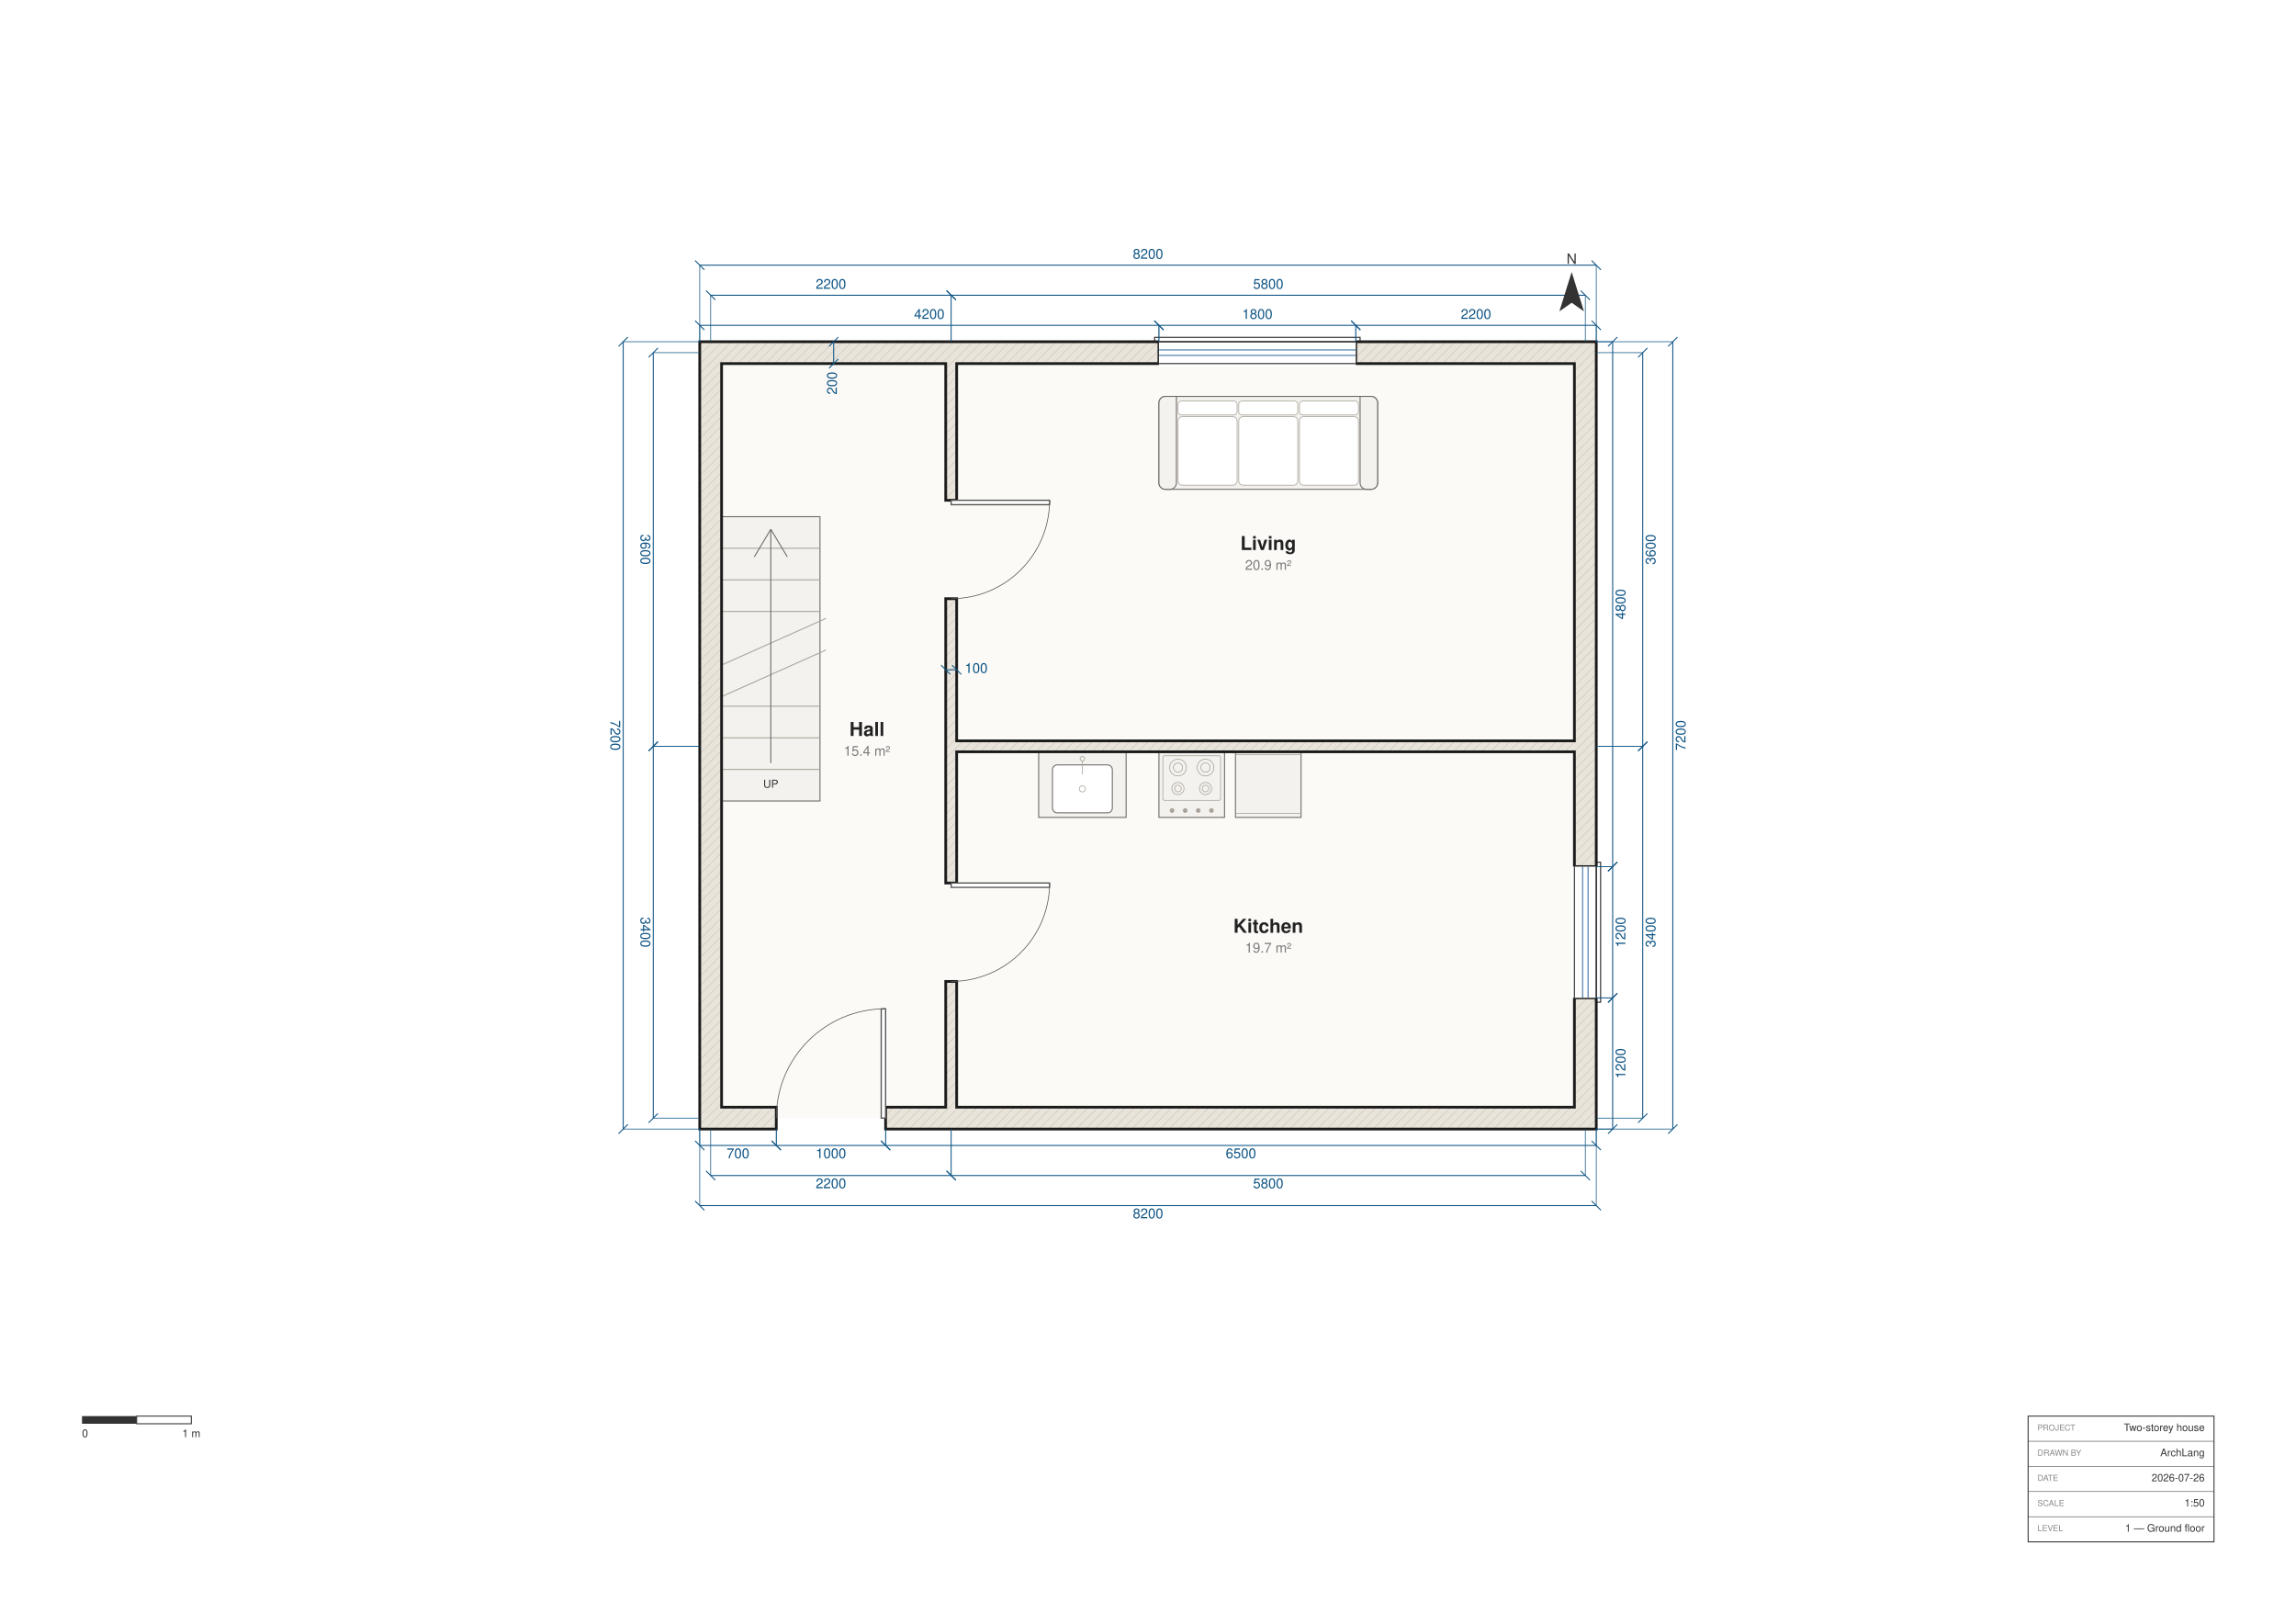
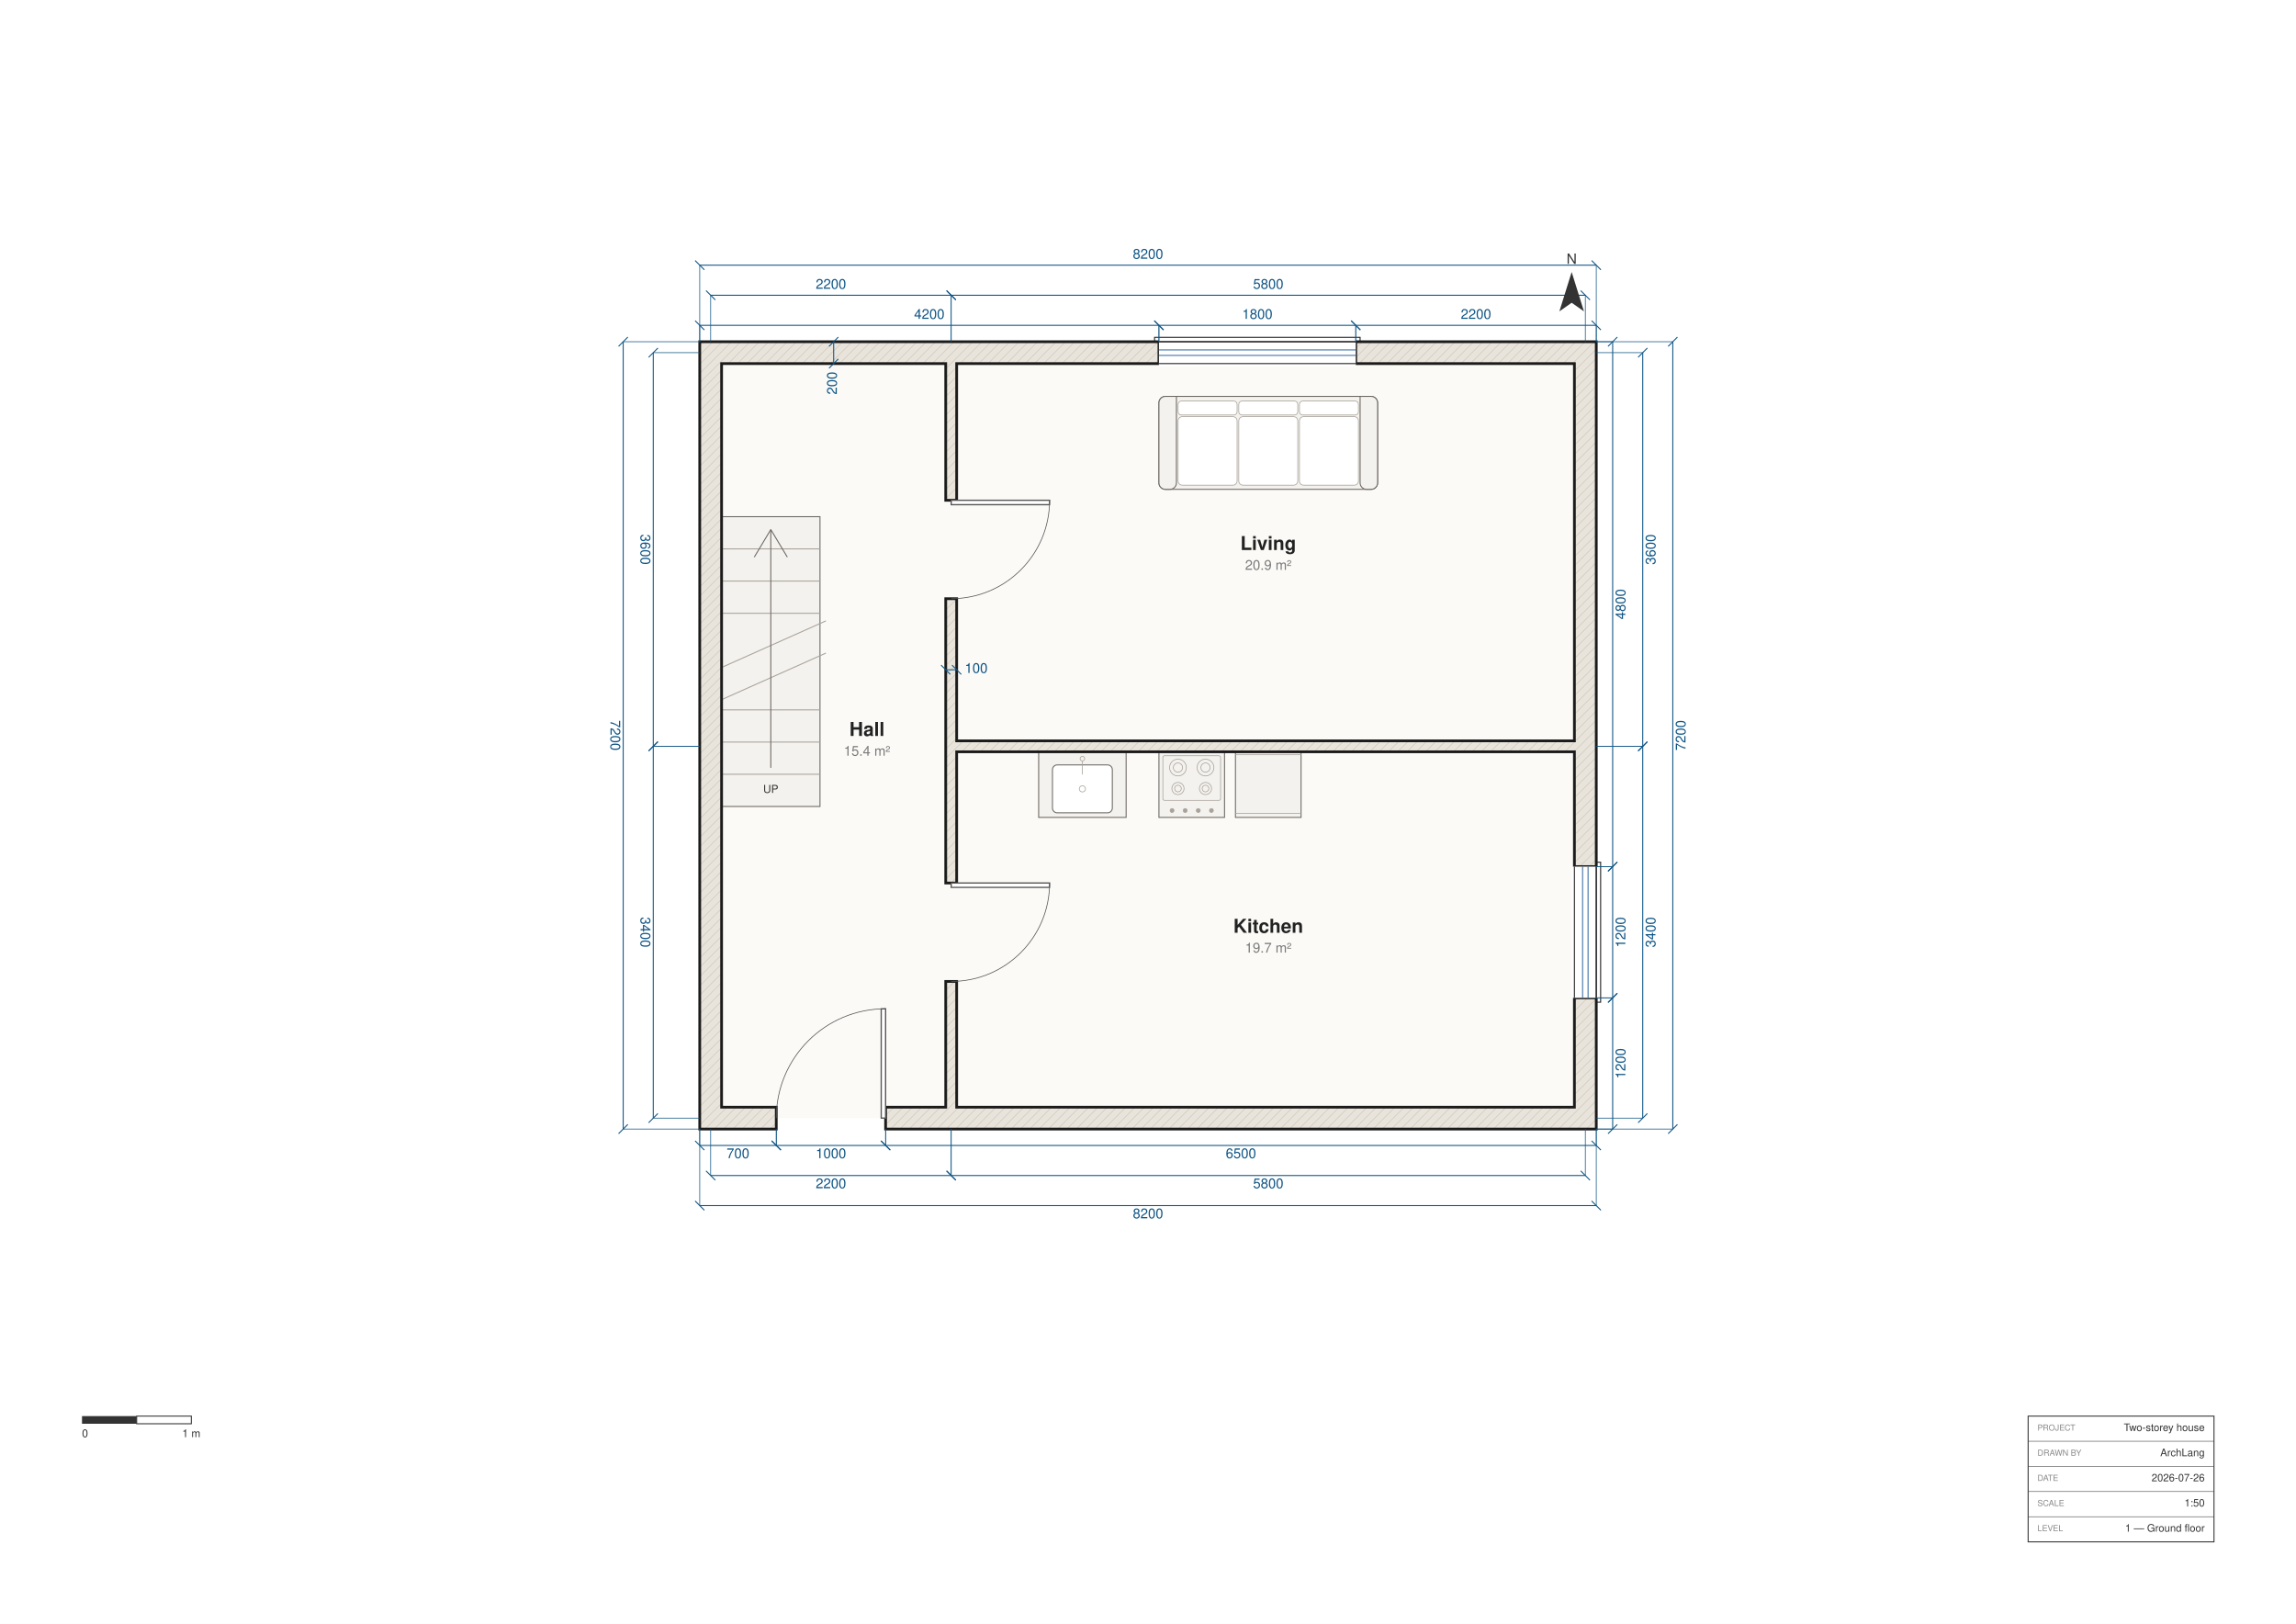
<svg xmlns="http://www.w3.org/2000/svg" width="420mm" height="297mm" viewBox="-6500 -3225 21000 14850" font-family="Helvetica, Arial, sans-serif">
  <defs>
    <pattern id="poche" patternUnits="userSpaceOnUse" width="60" height="60" patternTransform="rotate(45)">
      <rect width="60" height="60" fill="#e9e4db" />
      <line x1="0" y1="0" x2="0" y2="60" stroke="#b9b1a4" stroke-width="6.3" />
    </pattern>
  </defs>
  <rect x="-6500" y="-3225" width="21000" height="14850" fill="#ffffff" />
  <g id="A-FLOR">
    <polygon points="0,0 2200,0 2200,7000 0,7000" fill="#fbfaf7" />
    <polygon points="2200,0 8000,0 8000,3600 2200,3600" fill="#fbfaf7" />
    <polygon points="2200,3600 8000,3600 8000,7000 2200,7000" fill="#fbfaf7" />
  </g>
  <g id="A-FURN">
    <path d="M 4159.5,400 L 6040.5,400 A 59.5 59.5 0 0 1 6100,459.5 L 6100,1190.5 A 59.5 59.5 0 0 1 6040.5,1250 L 4159.5,1250 A 59.5 59.5 0 0 1 4100,1190.5 L 4100,459.5 A 59.5 59.5 0 0 1 4159.5,400 Z" fill="#f4f2ee" stroke="#6c6864" stroke-width="9" />
    <path d="M 4159.5,400 L 4260,400 L 4260,1190.5 A 59.5 59.5 0 0 1 4200.5,1250 L 4159.5,1250 A 59.5 59.5 0 0 1 4100,1190.5 L 4100,459.5 A 59.5 59.5 0 0 1 4159.5,400 Z" fill="#f4f2ee" stroke="#6c6864" stroke-width="9" />
    <path d="M 5940,400 L 6040.5,400 A 59.5 59.5 0 0 1 6100,459.5 L 6100,1190.5 A 59.5 59.5 0 0 1 6040.5,1250 L 5999.5,1250 A 59.5 59.5 0 0 1 5940,1190.5 L 5940,400 Z" fill="#f4f2ee" stroke="#6c6864" stroke-width="9" />
    <path d="M 4305.05,442.5 L 4785.15,442.5 A 29.75 29.75 0 0 1 4814.9,472.25 L 4814.9,540.25 A 29.75 29.75 0 0 1 4785.15,570 L 4305.05,570 A 29.75 29.75 0 0 1 4275.3,540.25 L 4275.3,472.25 A 29.75 29.75 0 0 1 4305.05,442.5 Z" fill="#ffffff" stroke="#a8a29a" stroke-width="6.5" />
    <path d="M 4859.95,442.5 L 5340.05,442.5 A 29.75 29.75 0 0 1 5369.8,472.25 L 5369.8,540.25 A 29.75 29.75 0 0 1 5340.05,570 L 4859.95,570 A 29.75 29.75 0 0 1 4830.2,540.25 L 4830.2,472.25 A 29.75 29.75 0 0 1 4859.95,442.5 Z" fill="#ffffff" stroke="#a8a29a" stroke-width="6.5" />
    <path d="M 5414.85,442.5 L 5894.95,442.5 A 29.75 29.75 0 0 1 5924.7,472.25 L 5924.7,540.25 A 29.75 29.75 0 0 1 5894.95,570 L 5414.85,570 A 29.75 29.75 0 0 1 5385.1,540.25 L 5385.1,472.25 A 29.75 29.75 0 0 1 5414.85,442.5 Z" fill="#ffffff" stroke="#a8a29a" stroke-width="6.5" />
    <path d="M 4313.55,585.3 L 4776.65,585.3 A 38.25 38.25 0 0 1 4814.9,623.55 L 4814.9,1173.5 A 38.25 38.25 0 0 1 4776.65,1211.75 L 4313.55,1211.75 A 38.25 38.25 0 0 1 4275.3,1173.5 L 4275.3,623.55 A 38.25 38.25 0 0 1 4313.55,585.3 Z" fill="#ffffff" stroke="#a8a29a" stroke-width="6.5" />
    <path d="M 4868.45,585.3 L 5331.55,585.3 A 38.25 38.25 0 0 1 5369.8,623.55 L 5369.8,1173.5 A 38.25 38.25 0 0 1 5331.55,1211.75 L 4868.45,1211.75 A 38.25 38.25 0 0 1 4830.2,1173.5 L 4830.2,623.55 A 38.25 38.25 0 0 1 4868.45,585.3 Z" fill="#ffffff" stroke="#a8a29a" stroke-width="6.5" />
    <path d="M 5423.35,585.3 L 5886.45,585.3 A 38.25 38.25 0 0 1 5924.7,623.55 L 5924.7,1173.5 A 38.25 38.25 0 0 1 5886.45,1211.75 L 5423.35,1211.75 A 38.25 38.25 0 0 1 5385.1,1173.5 L 5385.1,623.55 A 38.25 38.25 0 0 1 5423.35,585.3 Z" fill="#ffffff" stroke="#a8a29a" stroke-width="6.5" />
    <polygon points="3000,3650 3800,3650 3800,4250 3000,4250" fill="#f4f2ee" stroke="#6c6864" stroke-width="9" />
    <path d="M 3170.05,3770 L 3629.95,3770 A 43.8 43.8 0 0 1 3673.75,3813.8 L 3673.75,4164.2 A 43.8 43.8 0 0 1 3629.95,4208 L 3170.05,4208 A 43.8 43.8 0 0 1 3126.25,4164.2 L 3126.25,3813.8 A 43.8 43.8 0 0 1 3170.05,3770 Z" fill="#ffffff" stroke="#6c6864" stroke-width="9" />
    <circle cx="3400" cy="3989" r="28.47" fill="#ffffff" stroke="#a8a29a" stroke-width="6.5" />
    <circle cx="3400" cy="3713" r="21" fill="none" stroke="#a8a29a" stroke-width="6.5" />
    <line x1="3400" y1="3734" x2="3400" y2="3857.6" stroke="#a8a29a" stroke-width="6.5" />
    <polygon points="4100,3650 4700,3650 4700,4250 4100,4250" fill="#f4f2ee" stroke="#6c6864" stroke-width="9" />
    <path d="M 4151,3686 L 4649,3686 A 15 15 0 0 1 4664,3701 L 4664,4079 A 15 15 0 0 1 4649,4094 L 4151,4094 A 15 15 0 0 1 4136,4079 L 4136,3701 A 15 15 0 0 1 4151,3686 Z" fill="none" stroke="#a8a29a" stroke-width="6.5" />
    <circle cx="4274.12" cy="3794.12" r="76.7" fill="none" stroke="#a8a29a" stroke-width="6.5" />
    <circle cx="4274.12" cy="3794.12" r="42.19" fill="none" stroke="#a8a29a" stroke-width="6.5" />
    <circle cx="4525.88" cy="3794.12" r="76.7" fill="none" stroke="#a8a29a" stroke-width="6.5" />
    <circle cx="4525.88" cy="3794.12" r="42.19" fill="none" stroke="#a8a29a" stroke-width="6.5" />
    <circle cx="4274.12" cy="3985.88" r="55.61" fill="none" stroke="#a8a29a" stroke-width="6.5" />
    <circle cx="4274.12" cy="3985.88" r="30.59" fill="none" stroke="#a8a29a" stroke-width="6.5" />
    <circle cx="4525.88" cy="3985.88" r="55.61" fill="none" stroke="#a8a29a" stroke-width="6.5" />
    <circle cx="4525.88" cy="3985.88" r="30.59" fill="none" stroke="#a8a29a" stroke-width="6.5" />
    <circle cx="4220" cy="4187" r="18" fill="#a8a29a" stroke="#a8a29a" stroke-width="6.5" />
    <circle cx="4340" cy="4187" r="18" fill="#a8a29a" stroke="#a8a29a" stroke-width="6.5" />
    <circle cx="4460" cy="4187" r="18" fill="#a8a29a" stroke="#a8a29a" stroke-width="6.5" />
    <circle cx="4580" cy="4187" r="18" fill="#a8a29a" stroke="#a8a29a" stroke-width="6.5" />
    <polygon points="4800,3650 5400,3650 5400,4250 4800,4250" fill="#f4f2ee" stroke="#6c6864" stroke-width="9" />
    <line x1="4800" y1="3677" x2="5400" y2="3677" stroke="#a8a29a" stroke-width="6.5" />
    <line x1="4800" y1="4214" x2="5400" y2="4214" stroke="#a8a29a" stroke-width="6.5" />
  </g>
  <g id="A-FLOR-STRS">
-     <polygon points="100,1500 1000,1500 1000,4100 100,4100" fill="#f4f2ee" stroke="#6c6864" stroke-width="9" />
-     <line x1="46" y1="3169.44" x2="1054" y2="2719.44" stroke="#a8a29a" stroke-width="9" />
-     <line x1="46" y1="2880.56" x2="1054" y2="2430.56" stroke="#a8a29a" stroke-width="9" />
-     <line x1="100" y1="3811.11" x2="1000" y2="3811.11" stroke="#a8a29a" stroke-width="9" />
-     <line x1="100" y1="3522.22" x2="1000" y2="3522.22" stroke="#a8a29a" stroke-width="9" />
-     <line x1="100" y1="3233.33" x2="1000" y2="3233.33" stroke="#a8a29a" stroke-width="9" />
-     <line x1="100" y1="2366.67" x2="1000" y2="2366.67" stroke="#a8a29a" stroke-width="9" />
-     <line x1="100" y1="2077.78" x2="1000" y2="2077.78" stroke="#a8a29a" stroke-width="9" />
-     <line x1="100" y1="1788.89" x2="1000" y2="1788.89" stroke="#a8a29a" stroke-width="9" />
-     <line x1="550" y1="3753.33" x2="550" y2="1615.56" stroke="#6c6864" stroke-width="9" />
-     <line x1="550" y1="1615.56" x2="701.2" y2="1867.56" stroke="#6c6864" stroke-width="9" />
-     <line x1="550" y1="1615.56" x2="398.8" y2="1867.56" stroke="#6c6864" stroke-width="9" />
-     <text x="550" y="3955.56" font-size="100" fill="#333333" text-anchor="middle" dominant-baseline="central">UP</text>
+     <polygon points="100,1500 1000,1500 1000,4150 100,4150" fill="#f4f2ee" stroke="#6c6864" stroke-width="9" />
+     <line x1="46" y1="3197.22" x2="1054" y2="2747.22" stroke="#a8a29a" stroke-width="9" />
+     <line x1="46" y1="2902.78" x2="1054" y2="2452.78" stroke="#a8a29a" stroke-width="9" />
+     <line x1="100" y1="3855.56" x2="1000" y2="3855.56" stroke="#a8a29a" stroke-width="9" />
+     <line x1="100" y1="3561.11" x2="1000" y2="3561.11" stroke="#a8a29a" stroke-width="9" />
+     <line x1="100" y1="3266.67" x2="1000" y2="3266.67" stroke="#a8a29a" stroke-width="9" />
+     <line x1="100" y1="2383.33" x2="1000" y2="2383.33" stroke="#a8a29a" stroke-width="9" />
+     <line x1="100" y1="2088.89" x2="1000" y2="2088.89" stroke="#a8a29a" stroke-width="9" />
+     <line x1="100" y1="1794.44" x2="1000" y2="1794.44" stroke="#a8a29a" stroke-width="9" />
+     <line x1="550" y1="3796.67" x2="550" y2="1617.78" stroke="#6c6864" stroke-width="9" />
+     <line x1="550" y1="1617.78" x2="701.2" y2="1869.78" stroke="#6c6864" stroke-width="9" />
+     <line x1="550" y1="1617.78" x2="398.8" y2="1869.78" stroke="#6c6864" stroke-width="9" />
+     <text x="550" y="4002.78" font-size="100" fill="#333333" text-anchor="middle" dominant-baseline="central">UP</text>
  </g>
  <g id="A-WALL">
    <path d="M -100,-100 L 4100,-100 L 4100,100 L 2250,100 L 2250,1350 L 2150,1350 L 2150,100 L 100,100 L 100,6900 L 600,6900 L 600,7100 L -100,7100 Z M 1600,6900 L 2150,6900 L 2150,5750 L 2250,5750 L 2250,6900 L 7900,6900 L 7900,5900 L 8100,5900 L 8100,7100 L 1600,7100 Z M 2150,2250 L 2250,2250 L 2250,3550 L 7900,3550 L 7900,100 L 5900,100 L 5900,-100 L 8100,-100 L 8100,4700 L 7900,4700 L 7900,3650 L 2250,3650 L 2250,4850 L 2150,4850 Z" fill="url(#poche)" fill-rule="nonzero" />
    <path d="M -100,-100 L 4100,-100 L 4100,100 L 2250,100 L 2250,1350 L 2150,1350 L 2150,100 L 100,100 L 100,6900 L 600,6900 L 600,7100 L -100,7100 Z M 1600,6900 L 2150,6900 L 2150,5750 L 2250,5750 L 2250,6900 L 7900,6900 L 7900,5900 L 8100,5900 L 8100,7100 L 1600,7100 Z M 2150,2250 L 2250,2250 L 2250,3550 L 7900,3550 L 7900,100 L 5900,100 L 5900,-100 L 8100,-100 L 8100,4700 L 7900,4700 L 7900,3650 L 2250,3650 L 2250,4850 L 2150,4850 Z" fill="none" stroke="#1b1b1b" stroke-width="25" stroke-linejoin="miter" stroke-miterlimit="4" />
  </g>
  <g id="A-DOOR">
    <polygon points="1600,6900 600,6900 600,7100 1600,7100" fill="none" />
    <polygon points="1600,7000 1600,6000 1560,6000.8 1560,7000" fill="#ffffff" stroke="#555555" stroke-width="11.7" />
    <path d="M 1600,6000 A 1000 1000 0 0 0 600,7000" fill="none" stroke="#555555" stroke-width="6.5" />
    <polygon points="2150,1350 2150,2250 2250,2250 2250,1350" fill="none" />
    <polygon points="2200,1350 3100,1350 3099.11,1390 2200,1390" fill="#ffffff" stroke="#555555" stroke-width="11.7" />
    <path d="M 3100,1350 A 900 900 0 0 1 2200,2250" fill="none" stroke="#555555" stroke-width="6.5" />
    <polygon points="2150,4850 2150,5750 2250,5750 2250,4850" fill="none" />
    <polygon points="2200,4850 3100,4850 3099.11,4890 2200,4890" fill="#ffffff" stroke="#555555" stroke-width="11.7" />
    <path d="M 3100,4850 A 900 900 0 0 1 2200,5750" fill="none" stroke="#555555" stroke-width="6.5" />
  </g>
  <g id="A-GLAZ">
    <polygon points="4100,125 5900,125 5900,-125 4100,-125" fill="#ffffff" />
    <line x1="4100" y1="100" x2="5900" y2="100" stroke="#1b1b1b" stroke-width="9" />
    <line x1="4100" y1="-100" x2="5900" y2="-100" stroke="#1b1b1b" stroke-width="9" />
    <line x1="4100" y1="25" x2="5900" y2="25" stroke="#3a6ea5" stroke-width="9" />
    <line x1="4100" y1="-25" x2="5900" y2="-25" stroke="#3a6ea5" stroke-width="9" />
    <polygon points="4060,-100 4060,-140 5940,-140 5940,-100" fill="none" stroke="#1b1b1b" stroke-width="9" />
    <polygon points="7875,4700 7875,5900 8125,5900 8125,4700" fill="#ffffff" />
    <line x1="7900" y1="4700" x2="7900" y2="5900" stroke="#1b1b1b" stroke-width="9" />
    <line x1="8100" y1="4700" x2="8100" y2="5900" stroke="#1b1b1b" stroke-width="9" />
    <line x1="7975" y1="4700" x2="7975" y2="5900" stroke="#3a6ea5" stroke-width="9" />
    <line x1="8025" y1="4700" x2="8025" y2="5900" stroke="#3a6ea5" stroke-width="9" />
    <polygon points="8100,4660 8140,4660 8140,5940 8100,5940" fill="none" stroke="#1b1b1b" stroke-width="9" />
  </g>
  <g id="A-ANNO-TEXT">
    <text x="1430" y="3465" font-size="175" fill="#222222" text-anchor="middle" dominant-baseline="central" font-weight="600">Hall</text>
    <text x="1430" y="3657.5" font-size="125" fill="#7a7a7a" text-anchor="middle" dominant-baseline="central">15.4 m²</text>
    <text x="5100" y="1765" font-size="175" fill="#222222" text-anchor="middle" dominant-baseline="central" font-weight="600">Living</text>
    <text x="5100" y="1957.5" font-size="125" fill="#7a7a7a" text-anchor="middle" dominant-baseline="central">20.9 m²</text>
    <text x="5100" y="5265" font-size="175" fill="#222222" text-anchor="middle" dominant-baseline="central" font-weight="600">Kitchen</text>
    <text x="5100" y="5457.5" font-size="125" fill="#7a7a7a" text-anchor="middle" dominant-baseline="central">19.7 m²</text>
  </g>
  <g id="A-ANNO-DIMS">
    <line x1="-100" y1="7100" x2="-100" y2="7250" stroke="#0E5484" stroke-width="6.3" />
    <line x1="600" y1="7100" x2="600" y2="7250" stroke="#0E5484" stroke-width="6.3" />
    <line x1="-100" y1="7250" x2="600" y2="7250" stroke="#0E5484" stroke-width="9" />
    <line x1="-57.57" y1="7292.43" x2="-142.43" y2="7207.57" stroke="#0E5484" stroke-width="9" />
    <line x1="642.43" y1="7292.43" x2="557.57" y2="7207.57" stroke="#0E5484" stroke-width="9" />
    <text x="250" y="7337.5" font-size="125" fill="#0E5484" text-anchor="middle" dominant-baseline="central" transform="rotate(0 250 7337.5)">700</text>
    <line x1="600" y1="7100" x2="600" y2="7250" stroke="#0E5484" stroke-width="6.3" />
    <line x1="1600" y1="7100" x2="1600" y2="7250" stroke="#0E5484" stroke-width="6.3" />
    <line x1="600" y1="7250" x2="1600" y2="7250" stroke="#0E5484" stroke-width="9" />
    <line x1="642.43" y1="7292.43" x2="557.57" y2="7207.57" stroke="#0E5484" stroke-width="9" />
    <line x1="1642.43" y1="7292.43" x2="1557.57" y2="7207.57" stroke="#0E5484" stroke-width="9" />
    <text x="1100" y="7337.5" font-size="125" fill="#0E5484" text-anchor="middle" dominant-baseline="central" transform="rotate(0 1100 7337.5)">1000</text>
    <line x1="1600" y1="7100" x2="1600" y2="7250" stroke="#0E5484" stroke-width="6.3" />
    <line x1="8100" y1="7100" x2="8100" y2="7250" stroke="#0E5484" stroke-width="6.3" />
    <line x1="1600" y1="7250" x2="8100" y2="7250" stroke="#0E5484" stroke-width="9" />
    <line x1="1642.43" y1="7292.43" x2="1557.57" y2="7207.57" stroke="#0E5484" stroke-width="9" />
    <line x1="8142.43" y1="7292.43" x2="8057.57" y2="7207.57" stroke="#0E5484" stroke-width="9" />
    <text x="4850" y="7337.5" font-size="125" fill="#0E5484" text-anchor="middle" dominant-baseline="central" transform="rotate(0 4850 7337.5)">6500</text>
    <line x1="0" y1="7100" x2="0" y2="7525" stroke="#0E5484" stroke-width="6.3" />
    <line x1="2200" y1="7100" x2="2200" y2="7525" stroke="#0E5484" stroke-width="6.3" />
    <line x1="0" y1="7525" x2="2200" y2="7525" stroke="#0E5484" stroke-width="9" />
    <line x1="42.43" y1="7567.43" x2="-42.43" y2="7482.57" stroke="#0E5484" stroke-width="9" />
    <line x1="2242.43" y1="7567.43" x2="2157.57" y2="7482.57" stroke="#0E5484" stroke-width="9" />
    <text x="1100" y="7612.5" font-size="125" fill="#0E5484" text-anchor="middle" dominant-baseline="central" transform="rotate(0 1100 7612.5)">2200</text>
    <line x1="2200" y1="7100" x2="2200" y2="7525" stroke="#0E5484" stroke-width="6.3" />
    <line x1="8000" y1="7100" x2="8000" y2="7525" stroke="#0E5484" stroke-width="6.3" />
    <line x1="2200" y1="7525" x2="8000" y2="7525" stroke="#0E5484" stroke-width="9" />
    <line x1="2242.43" y1="7567.43" x2="2157.57" y2="7482.57" stroke="#0E5484" stroke-width="9" />
    <line x1="8042.43" y1="7567.43" x2="7957.57" y2="7482.57" stroke="#0E5484" stroke-width="9" />
    <text x="5100" y="7612.5" font-size="125" fill="#0E5484" text-anchor="middle" dominant-baseline="central" transform="rotate(0 5100 7612.5)">5800</text>
    <line x1="-100" y1="7100" x2="-100" y2="7800" stroke="#0E5484" stroke-width="6.3" />
    <line x1="8100" y1="7100" x2="8100" y2="7800" stroke="#0E5484" stroke-width="6.3" />
    <line x1="-100" y1="7800" x2="8100" y2="7800" stroke="#0E5484" stroke-width="9" />
    <line x1="-57.57" y1="7842.43" x2="-142.43" y2="7757.57" stroke="#0E5484" stroke-width="9" />
    <line x1="8142.43" y1="7842.43" x2="8057.57" y2="7757.57" stroke="#0E5484" stroke-width="9" />
    <text x="4000" y="7887.5" font-size="125" fill="#0E5484" text-anchor="middle" dominant-baseline="central" transform="rotate(0 4000 7887.5)">8200</text>
    <line x1="-100" y1="0" x2="-525" y2="0" stroke="#0E5484" stroke-width="6.3" />
    <line x1="-100" y1="3600" x2="-525" y2="3600" stroke="#0E5484" stroke-width="6.3" />
    <line x1="-525" y1="0" x2="-525" y2="3600" stroke="#0E5484" stroke-width="9" />
    <line x1="-567.43" y1="42.43" x2="-482.57" y2="-42.43" stroke="#0E5484" stroke-width="9" />
    <line x1="-567.43" y1="3642.43" x2="-482.57" y2="3557.57" stroke="#0E5484" stroke-width="9" />
    <text x="-612.5" y="1800" font-size="125" fill="#0E5484" text-anchor="middle" dominant-baseline="central" transform="rotate(90 -612.5 1800)">3600</text>
    <line x1="-100" y1="3600" x2="-525" y2="3600" stroke="#0E5484" stroke-width="6.3" />
    <line x1="-100" y1="7000" x2="-525" y2="7000" stroke="#0E5484" stroke-width="6.3" />
    <line x1="-525" y1="3600" x2="-525" y2="7000" stroke="#0E5484" stroke-width="9" />
    <line x1="-567.43" y1="3642.43" x2="-482.57" y2="3557.57" stroke="#0E5484" stroke-width="9" />
    <line x1="-567.43" y1="7042.43" x2="-482.57" y2="6957.57" stroke="#0E5484" stroke-width="9" />
    <text x="-612.5" y="5300" font-size="125" fill="#0E5484" text-anchor="middle" dominant-baseline="central" transform="rotate(90 -612.5 5300)">3400</text>
    <line x1="-100" y1="-100" x2="-800" y2="-100" stroke="#0E5484" stroke-width="6.3" />
    <line x1="-100" y1="7100" x2="-800" y2="7100" stroke="#0E5484" stroke-width="6.3" />
    <line x1="-800" y1="-100" x2="-800" y2="7100" stroke="#0E5484" stroke-width="9" />
    <line x1="-842.43" y1="-57.57" x2="-757.57" y2="-142.43" stroke="#0E5484" stroke-width="9" />
    <line x1="-842.43" y1="7142.43" x2="-757.57" y2="7057.57" stroke="#0E5484" stroke-width="9" />
    <text x="-887.5" y="3500" font-size="125" fill="#0E5484" text-anchor="middle" dominant-baseline="central" transform="rotate(90 -887.5 3500)">7200</text>
    <line x1="4100" y1="-100" x2="4100" y2="-250" stroke="#0E5484" stroke-width="6.3" />
    <line x1="-100" y1="-100" x2="-100" y2="-250" stroke="#0E5484" stroke-width="6.3" />
    <line x1="4100" y1="-250" x2="-100" y2="-250" stroke="#0E5484" stroke-width="9" />
    <line x1="4057.57" y1="-292.43" x2="4142.43" y2="-207.57" stroke="#0E5484" stroke-width="9" />
    <line x1="-142.43" y1="-292.43" x2="-57.57" y2="-207.57" stroke="#0E5484" stroke-width="9" />
    <text x="2000" y="-337.5" font-size="125" fill="#0E5484" text-anchor="middle" dominant-baseline="central" transform="rotate(0 2000 -337.5)">4200</text>
    <line x1="5900" y1="-100" x2="5900" y2="-250" stroke="#0E5484" stroke-width="6.3" />
    <line x1="4100" y1="-100" x2="4100" y2="-250" stroke="#0E5484" stroke-width="6.3" />
    <line x1="5900" y1="-250" x2="4100" y2="-250" stroke="#0E5484" stroke-width="9" />
    <line x1="5857.57" y1="-292.43" x2="5942.43" y2="-207.57" stroke="#0E5484" stroke-width="9" />
    <line x1="4057.57" y1="-292.43" x2="4142.43" y2="-207.57" stroke="#0E5484" stroke-width="9" />
    <text x="5000" y="-337.5" font-size="125" fill="#0E5484" text-anchor="middle" dominant-baseline="central" transform="rotate(0 5000 -337.5)">1800</text>
    <line x1="8100" y1="-100" x2="8100" y2="-250" stroke="#0E5484" stroke-width="6.3" />
    <line x1="5900" y1="-100" x2="5900" y2="-250" stroke="#0E5484" stroke-width="6.3" />
    <line x1="8100" y1="-250" x2="5900" y2="-250" stroke="#0E5484" stroke-width="9" />
    <line x1="8057.57" y1="-292.43" x2="8142.43" y2="-207.57" stroke="#0E5484" stroke-width="9" />
    <line x1="5857.57" y1="-292.43" x2="5942.43" y2="-207.57" stroke="#0E5484" stroke-width="9" />
    <text x="7000" y="-337.5" font-size="125" fill="#0E5484" text-anchor="middle" dominant-baseline="central" transform="rotate(0 7000 -337.5)">2200</text>
    <line x1="2200" y1="-100" x2="2200" y2="-525" stroke="#0E5484" stroke-width="6.3" />
    <line x1="0" y1="-100" x2="0" y2="-525" stroke="#0E5484" stroke-width="6.3" />
    <line x1="2200" y1="-525" x2="0" y2="-525" stroke="#0E5484" stroke-width="9" />
    <line x1="2157.57" y1="-567.43" x2="2242.43" y2="-482.57" stroke="#0E5484" stroke-width="9" />
    <line x1="-42.43" y1="-567.43" x2="42.43" y2="-482.57" stroke="#0E5484" stroke-width="9" />
    <text x="1100" y="-612.5" font-size="125" fill="#0E5484" text-anchor="middle" dominant-baseline="central" transform="rotate(0 1100 -612.5)">2200</text>
    <line x1="8000" y1="-100" x2="8000" y2="-525" stroke="#0E5484" stroke-width="6.3" />
    <line x1="2200" y1="-100" x2="2200" y2="-525" stroke="#0E5484" stroke-width="6.3" />
    <line x1="8000" y1="-525" x2="2200" y2="-525" stroke="#0E5484" stroke-width="9" />
    <line x1="7957.57" y1="-567.43" x2="8042.43" y2="-482.57" stroke="#0E5484" stroke-width="9" />
    <line x1="2157.57" y1="-567.43" x2="2242.43" y2="-482.57" stroke="#0E5484" stroke-width="9" />
    <text x="5100" y="-612.5" font-size="125" fill="#0E5484" text-anchor="middle" dominant-baseline="central" transform="rotate(0 5100 -612.5)">5800</text>
    <line x1="8100" y1="-100" x2="8100" y2="-800" stroke="#0E5484" stroke-width="6.3" />
    <line x1="-100" y1="-100" x2="-100" y2="-800" stroke="#0E5484" stroke-width="6.3" />
    <line x1="8100" y1="-800" x2="-100" y2="-800" stroke="#0E5484" stroke-width="9" />
    <line x1="8057.57" y1="-842.43" x2="8142.43" y2="-757.57" stroke="#0E5484" stroke-width="9" />
    <line x1="-142.43" y1="-842.43" x2="-57.57" y2="-757.57" stroke="#0E5484" stroke-width="9" />
    <text x="4000" y="-887.5" font-size="125" fill="#0E5484" text-anchor="middle" dominant-baseline="central" transform="rotate(0 4000 -887.5)">8200</text>
    <line x1="8100" y1="4700" x2="8250" y2="4700" stroke="#0E5484" stroke-width="6.3" />
    <line x1="8100" y1="-100" x2="8250" y2="-100" stroke="#0E5484" stroke-width="6.3" />
    <line x1="8250" y1="4700" x2="8250" y2="-100" stroke="#0E5484" stroke-width="9" />
    <line x1="8292.43" y1="4657.57" x2="8207.57" y2="4742.43" stroke="#0E5484" stroke-width="9" />
    <line x1="8292.43" y1="-142.43" x2="8207.57" y2="-57.57" stroke="#0E5484" stroke-width="9" />
    <text x="8337.5" y="2300" font-size="125" fill="#0E5484" text-anchor="middle" dominant-baseline="central" transform="rotate(-90 8337.5 2300)">4800</text>
    <line x1="8100" y1="5900" x2="8250" y2="5900" stroke="#0E5484" stroke-width="6.3" />
    <line x1="8100" y1="4700" x2="8250" y2="4700" stroke="#0E5484" stroke-width="6.3" />
    <line x1="8250" y1="5900" x2="8250" y2="4700" stroke="#0E5484" stroke-width="9" />
    <line x1="8292.43" y1="5857.57" x2="8207.57" y2="5942.43" stroke="#0E5484" stroke-width="9" />
    <line x1="8292.43" y1="4657.57" x2="8207.57" y2="4742.43" stroke="#0E5484" stroke-width="9" />
    <text x="8337.5" y="5300" font-size="125" fill="#0E5484" text-anchor="middle" dominant-baseline="central" transform="rotate(-90 8337.5 5300)">1200</text>
    <line x1="8100" y1="7100" x2="8250" y2="7100" stroke="#0E5484" stroke-width="6.3" />
    <line x1="8100" y1="5900" x2="8250" y2="5900" stroke="#0E5484" stroke-width="6.3" />
    <line x1="8250" y1="7100" x2="8250" y2="5900" stroke="#0E5484" stroke-width="9" />
    <line x1="8292.43" y1="7057.57" x2="8207.57" y2="7142.43" stroke="#0E5484" stroke-width="9" />
    <line x1="8292.43" y1="5857.57" x2="8207.57" y2="5942.43" stroke="#0E5484" stroke-width="9" />
    <text x="8337.5" y="6500" font-size="125" fill="#0E5484" text-anchor="middle" dominant-baseline="central" transform="rotate(-90 8337.5 6500)">1200</text>
    <line x1="8100" y1="3600" x2="8525" y2="3600" stroke="#0E5484" stroke-width="6.3" />
    <line x1="8100" y1="0" x2="8525" y2="0" stroke="#0E5484" stroke-width="6.3" />
    <line x1="8525" y1="3600" x2="8525" y2="0" stroke="#0E5484" stroke-width="9" />
    <line x1="8567.43" y1="3557.57" x2="8482.57" y2="3642.43" stroke="#0E5484" stroke-width="9" />
    <line x1="8567.43" y1="-42.43" x2="8482.57" y2="42.43" stroke="#0E5484" stroke-width="9" />
    <text x="8612.5" y="1800" font-size="125" fill="#0E5484" text-anchor="middle" dominant-baseline="central" transform="rotate(-90 8612.5 1800)">3600</text>
    <line x1="8100" y1="7000" x2="8525" y2="7000" stroke="#0E5484" stroke-width="6.3" />
    <line x1="8100" y1="3600" x2="8525" y2="3600" stroke="#0E5484" stroke-width="6.3" />
    <line x1="8525" y1="7000" x2="8525" y2="3600" stroke="#0E5484" stroke-width="9" />
    <line x1="8567.43" y1="6957.57" x2="8482.57" y2="7042.43" stroke="#0E5484" stroke-width="9" />
    <line x1="8567.43" y1="3557.57" x2="8482.57" y2="3642.43" stroke="#0E5484" stroke-width="9" />
    <text x="8612.5" y="5300" font-size="125" fill="#0E5484" text-anchor="middle" dominant-baseline="central" transform="rotate(-90 8612.5 5300)">3400</text>
    <line x1="8100" y1="7100" x2="8800" y2="7100" stroke="#0E5484" stroke-width="6.3" />
    <line x1="8100" y1="-100" x2="8800" y2="-100" stroke="#0E5484" stroke-width="6.3" />
    <line x1="8800" y1="7100" x2="8800" y2="-100" stroke="#0E5484" stroke-width="9" />
    <line x1="8842.43" y1="7057.57" x2="8757.57" y2="7142.43" stroke="#0E5484" stroke-width="9" />
    <line x1="8842.43" y1="-142.43" x2="8757.57" y2="-57.57" stroke="#0E5484" stroke-width="9" />
    <text x="8887.5" y="3500" font-size="125" fill="#0E5484" text-anchor="middle" dominant-baseline="central" transform="rotate(-90 8887.5 3500)">7200</text>
    <line x1="2150" y1="2900" x2="2250" y2="2900" stroke="#0E5484" stroke-width="9" />
    <line x1="2192.43" y1="2942.43" x2="2107.57" y2="2857.57" stroke="#0E5484" stroke-width="9" />
    <line x1="2292.43" y1="2942.43" x2="2207.57" y2="2857.57" stroke="#0E5484" stroke-width="9" />
    <text x="2428.75" y="2900" font-size="125" fill="#0E5484" text-anchor="middle" dominant-baseline="central" transform="rotate(0 2428.75 2900)">100</text>
    <line x1="1125" y1="100" x2="1125" y2="-100" stroke="#0E5484" stroke-width="9" />
    <line x1="1167.43" y1="57.57" x2="1082.57" y2="142.43" stroke="#0E5484" stroke-width="9" />
    <line x1="1167.43" y1="-142.43" x2="1082.57" y2="-57.57" stroke="#0E5484" stroke-width="9" />
    <text x="1125" y="278.75" font-size="125" fill="#0E5484" text-anchor="middle" dominant-baseline="central" transform="rotate(-90 1125 278.75)">200</text>
  </g>
  <g>
    <polygon points="7875,-737.5 7762.5,-377.5 7875,-456.25 7987.5,-377.5" fill="#333333" transform="rotate(0 7875 -512.5)" />
    <text x="7875" y="-841.5" font-size="130" fill="#333333" text-anchor="middle" dominant-baseline="central">N</text>
  </g>
  <g>
    <rect x="-5750" y="9725" width="500" height="70" fill="#333333" />
    <rect x="-5250" y="9725" width="500" height="70" fill="none" stroke="#333333" stroke-width="9" />
    <text x="-5750" y="9895" font-size="100" fill="#333333" text-anchor="start" dominant-baseline="central">0</text>
    <text x="-4750" y="9895" font-size="100" fill="#333333" text-anchor="middle" dominant-baseline="central">1 m</text>
  </g>
  <g>
    <rect x="12050" y="9725" width="1700" height="1150" fill="none" stroke="#333333" stroke-width="9" />
    <text x="12135" y="9840" font-size="76" fill="#888888" dominant-baseline="central">PROJECT</text>
    <text x="13665" y="9840" font-size="95" fill="#333333" text-anchor="end" dominant-baseline="central">Two-storey house</text>
    <text x="12135" y="10070" font-size="76" fill="#888888" dominant-baseline="central">DRAWN BY</text>
    <text x="13665" y="10070" font-size="95" fill="#333333" text-anchor="end" dominant-baseline="central">ArchLang</text>
    <line x1="12050" y1="9955" x2="13750" y2="9955" stroke="#333333" stroke-width="4.5" />
    <text x="12135" y="10300" font-size="76" fill="#888888" dominant-baseline="central">DATE</text>
    <text x="13665" y="10300" font-size="95" fill="#333333" text-anchor="end" dominant-baseline="central">2026-07-26</text>
    <line x1="12050" y1="10185" x2="13750" y2="10185" stroke="#333333" stroke-width="4.5" />
    <text x="12135" y="10530" font-size="76" fill="#888888" dominant-baseline="central">SCALE</text>
    <text x="13665" y="10530" font-size="95" fill="#333333" text-anchor="end" dominant-baseline="central">1:50</text>
    <line x1="12050" y1="10415" x2="13750" y2="10415" stroke="#333333" stroke-width="4.5" />
    <text x="12135" y="10760" font-size="76" fill="#888888" dominant-baseline="central">LEVEL</text>
    <text x="13665" y="10760" font-size="95" fill="#333333" text-anchor="end" dominant-baseline="central">1 — Ground floor</text>
    <line x1="12050" y1="10645" x2="13750" y2="10645" stroke="#333333" stroke-width="4.5" />
  </g>
</svg>
